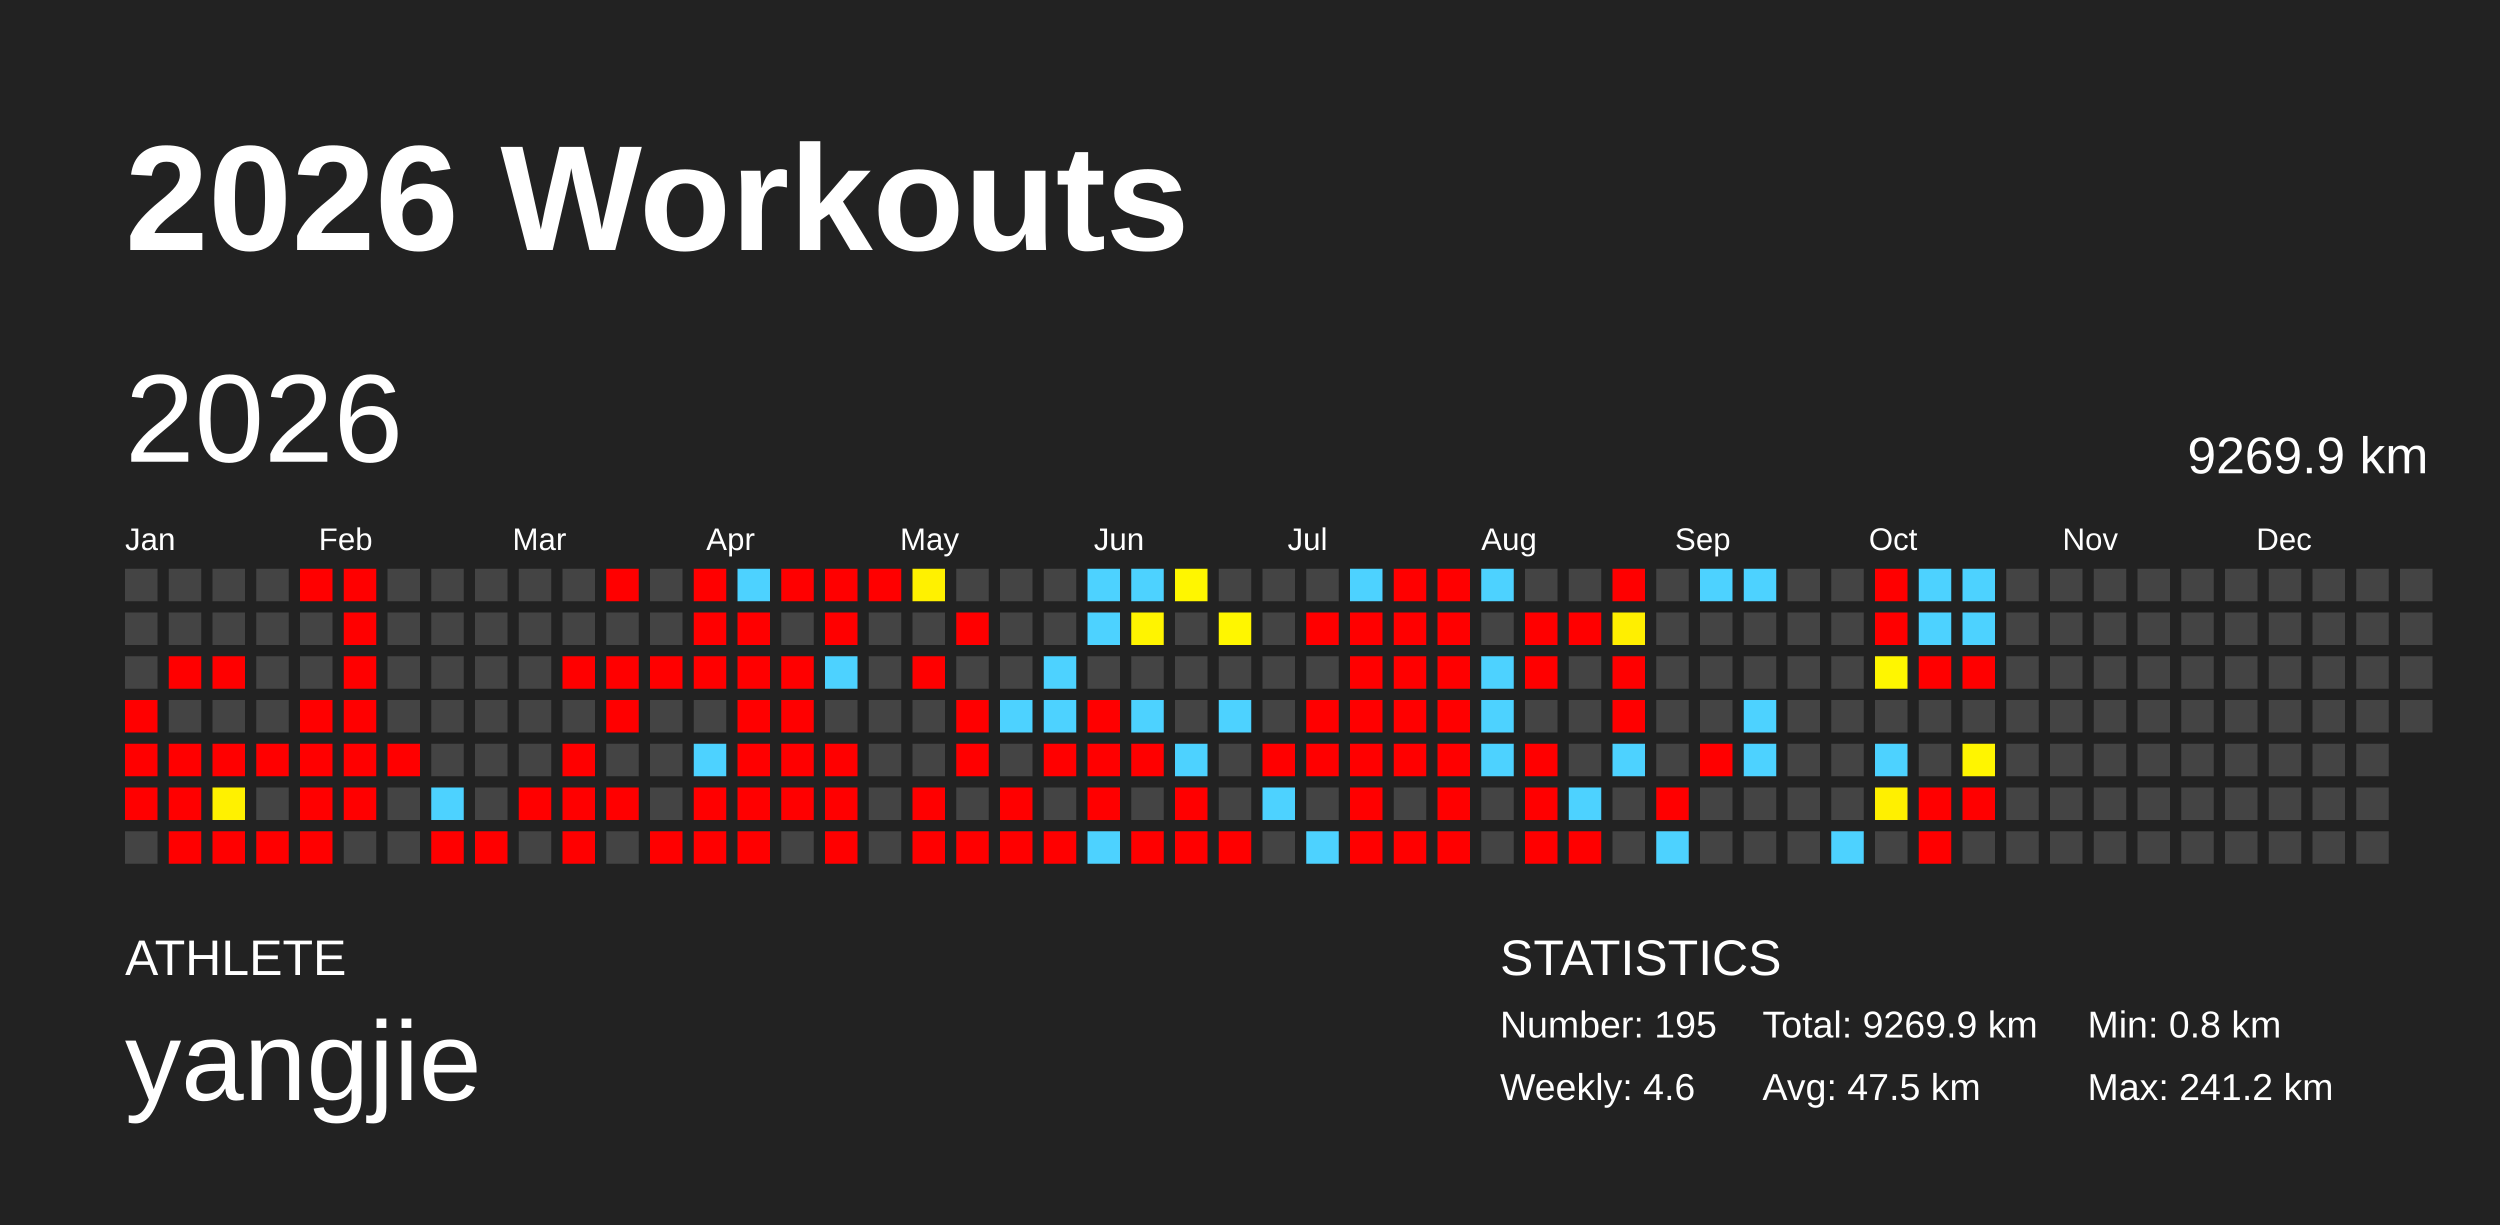
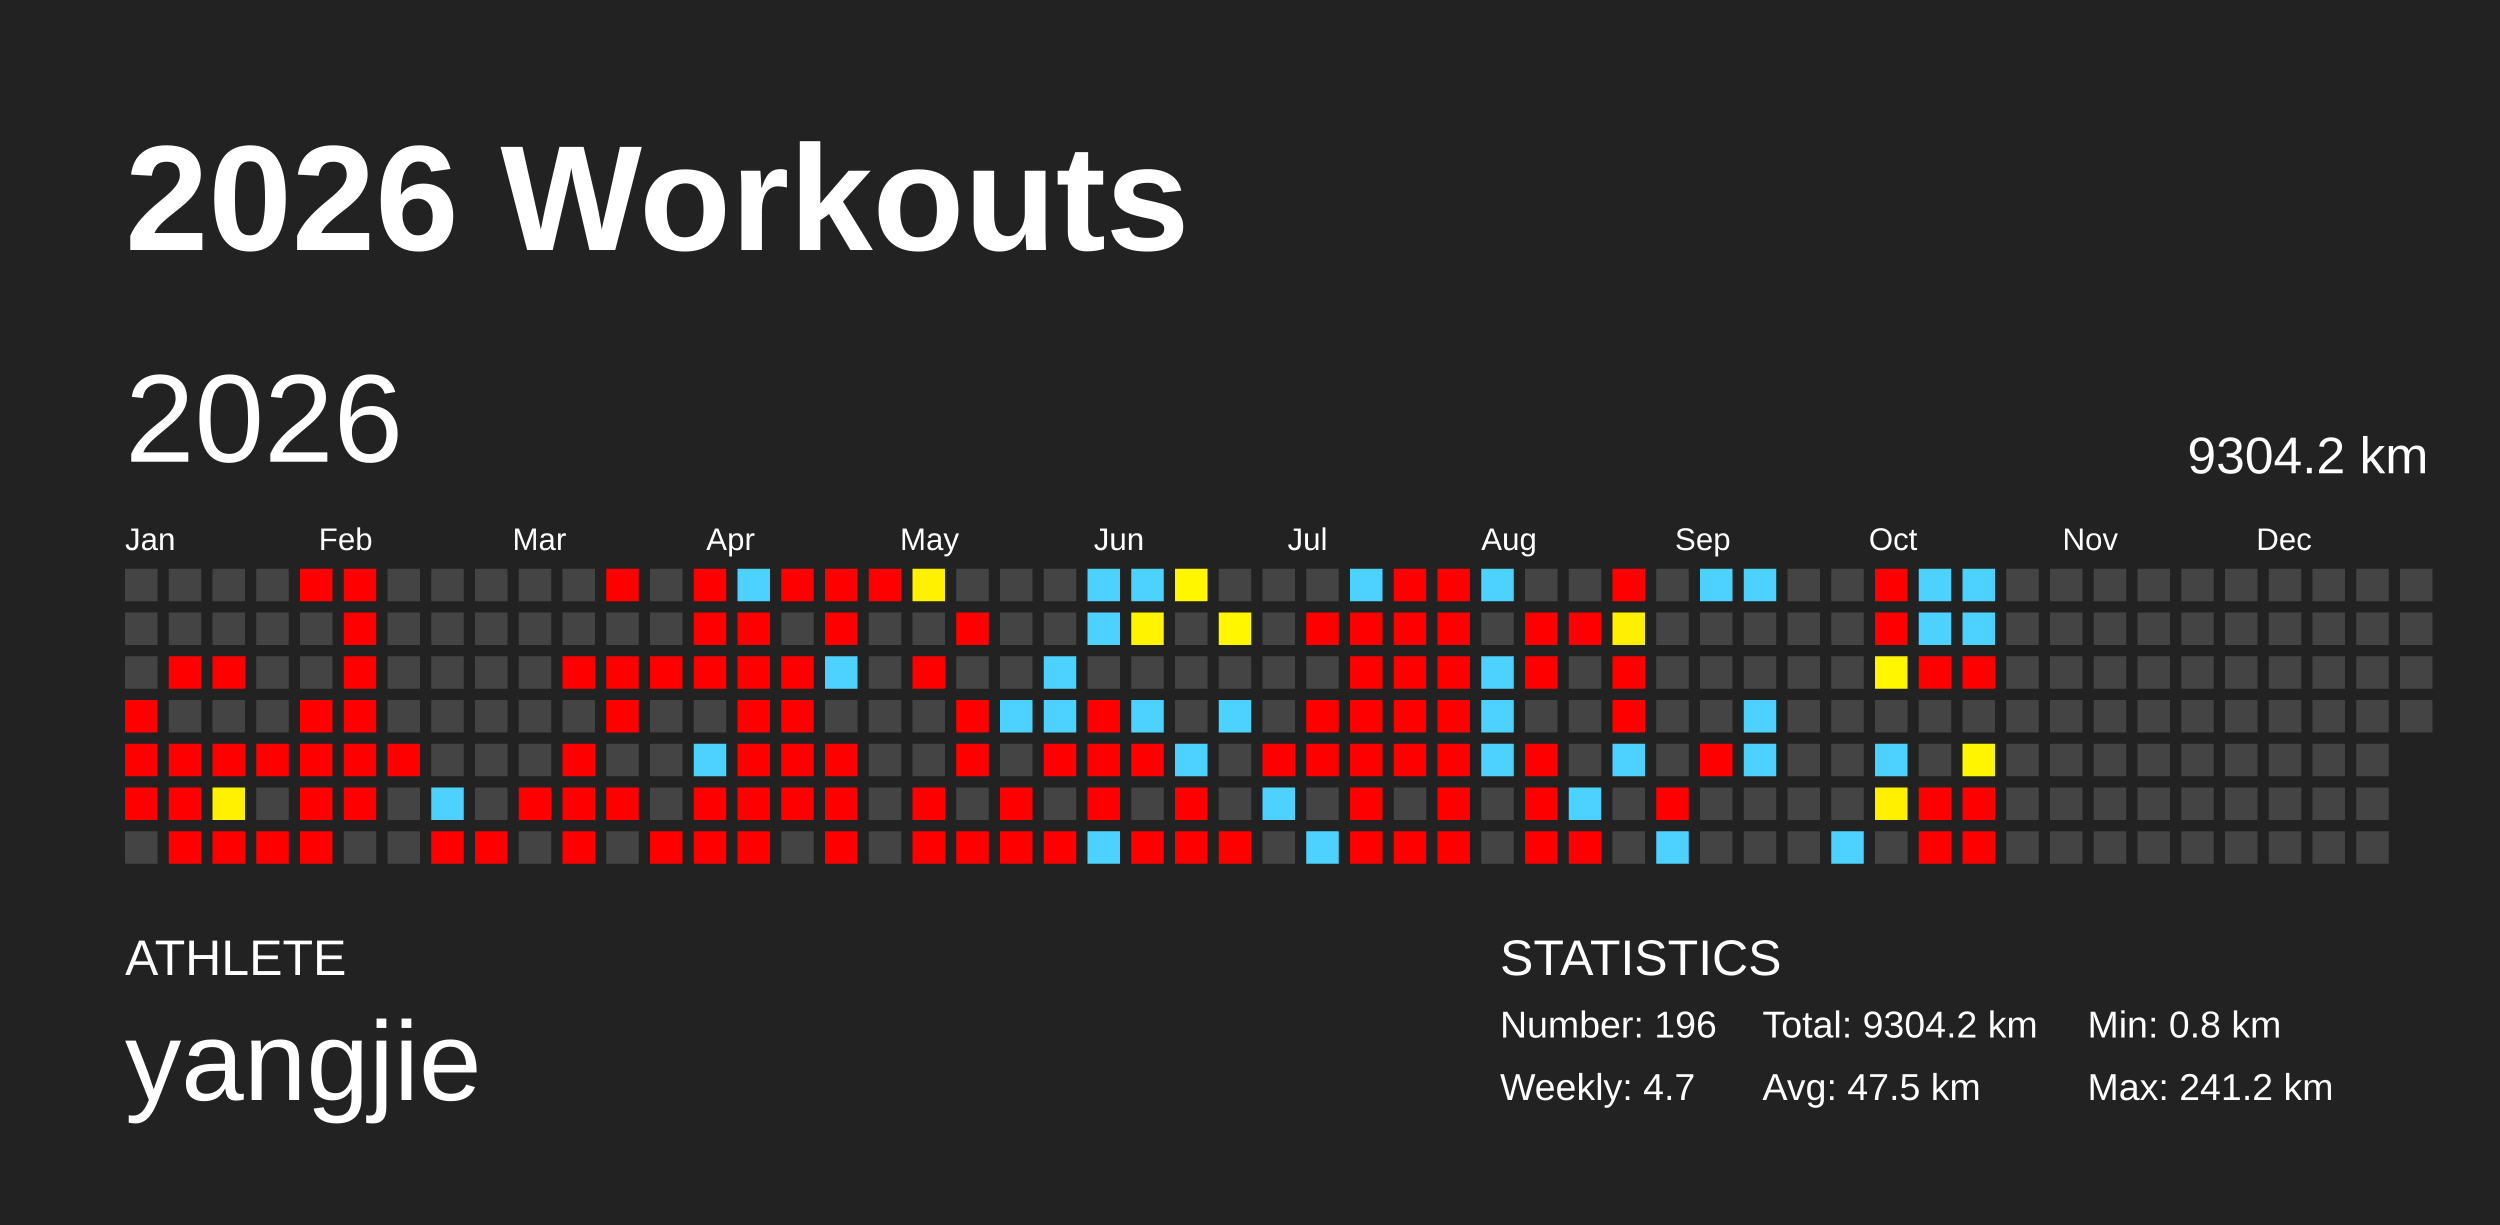
<svg xmlns="http://www.w3.org/2000/svg" baseProfile="full" height="98mm" version="1.1" viewBox="0,0,200,98" width="200mm">
  <defs />
  <rect fill="#222222" height="98" width="200" x="0" y="0" />
  <text fill="#FFFFFF" style="font-size:12px; font-family:Arial; font-weight:bold;" x="10" y="20">2026 Workouts</text>
  <text fill="#FFFFFF" style="font-size:4px; font-family:Arial" x="10" y="78">ATHLETE</text>
  <text fill="#FFFFFF" style="font-size:9px; font-family:Arial" x="10" y="88">yangjie</text>
  <text fill="#FFFFFF" style="font-size:4px; font-family:Arial" x="120" y="78">STATISTICS</text>
-   <text fill="#FFFFFF" style="font-size:3px; font-family:Arial" x="120" y="83">Number: 195</text>
-   <text fill="#FFFFFF" style="font-size:3px; font-family:Arial" x="120" y="88">Weekly: 4.6</text>
-   <text fill="#FFFFFF" style="font-size:3px; font-family:Arial" x="141" y="83">Total: 9269.9 km</text>
+   <text fill="#FFFFFF" style="font-size:3px; font-family:Arial" x="120" y="83">Number: 196</text>
+   <text fill="#FFFFFF" style="font-size:3px; font-family:Arial" x="120" y="88">Weekly: 4.7</text>
+   <text fill="#FFFFFF" style="font-size:3px; font-family:Arial" x="141" y="83">Total: 9304.2 km</text>
  <text fill="#FFFFFF" style="font-size:3px; font-family:Arial" x="141" y="88">Avg: 47.5 km</text>
  <text fill="#FFFFFF" style="font-size:3px; font-family:Arial" x="167" y="83">Min: 0.8 km</text>
  <text fill="#FFFFFF" style="font-size:3px; font-family:Arial" x="167" y="88">Max: 241.2 km</text>
  <text dominant-baseline="hanging" fill="#FFFFFF" style="font-size:10.0px; font-family:Arial;" x="10" y="30">2026</text>
-   <text dominant-baseline="hanging" fill="#FFFFFF" style="font-size:4.125px; font-family:Arial;" x="175" y="35">9269.9 km</text>
+   <text dominant-baseline="hanging" fill="#FFFFFF" style="font-size:4.125px; font-family:Arial;" x="175" y="35">9304.2 km</text>
  <text fill="#FFFFFF" style="font-size:2.5px; font-family:Arial" x="10.0" y="44">Jan</text>
  <text fill="#FFFFFF" style="font-size:2.5px; font-family:Arial" x="25.5" y="44">Feb</text>
  <text fill="#FFFFFF" style="font-size:2.5px; font-family:Arial" x="41.0" y="44">Mar</text>
  <text fill="#FFFFFF" style="font-size:2.5px; font-family:Arial" x="56.5" y="44">Apr</text>
  <text fill="#FFFFFF" style="font-size:2.5px; font-family:Arial" x="72.0" y="44">May</text>
  <text fill="#FFFFFF" style="font-size:2.5px; font-family:Arial" x="87.5" y="44">Jun</text>
  <text fill="#FFFFFF" style="font-size:2.5px; font-family:Arial" x="103.0" y="44">Jul</text>
  <text fill="#FFFFFF" style="font-size:2.5px; font-family:Arial" x="118.5" y="44">Aug</text>
  <text fill="#FFFFFF" style="font-size:2.5px; font-family:Arial" x="134.0" y="44">Sep</text>
  <text fill="#FFFFFF" style="font-size:2.5px; font-family:Arial" x="149.5" y="44">Oct</text>
  <text fill="#FFFFFF" style="font-size:2.5px; font-family:Arial" x="165.0" y="44">Nov</text>
  <text fill="#FFFFFF" style="font-size:2.5px; font-family:Arial" x="180.5" y="44">Dec</text>
  <rect fill="#444444" height="2.6" width="2.6" x="10.0" y="45.5" />
  <rect fill="#444444" height="2.6" width="2.6" x="10.0" y="49.0" />
  <rect fill="#444444" height="2.6" width="2.6" x="10.0" y="52.5" />
  <rect fill="red" height="2.6" width="2.6" x="10.0" y="56.0" />
  <rect fill="red" height="2.6" width="2.6" x="10.0" y="59.5" />
  <rect fill="red" height="2.6" width="2.6" x="10.0" y="63.0" />
  <rect fill="#444444" height="2.6" width="2.6" x="10.0" y="66.5" />
  <rect fill="#444444" height="2.6" width="2.6" x="13.5" y="45.5" />
  <rect fill="#444444" height="2.6" width="2.6" x="13.5" y="49.0" />
  <rect fill="red" height="2.6" width="2.6" x="13.5" y="52.5" />
  <rect fill="#444444" height="2.6" width="2.6" x="13.5" y="56.0" />
  <rect fill="red" height="2.6" width="2.6" x="13.5" y="59.5" />
  <rect fill="red" height="2.6" width="2.6" x="13.5" y="63.0" />
  <rect fill="red" height="2.6" width="2.6" x="13.5" y="66.5" />
  <rect fill="#444444" height="2.6" width="2.6" x="17.0" y="45.5" />
  <rect fill="#444444" height="2.6" width="2.6" x="17.0" y="49.0" />
  <rect fill="red" height="2.6" width="2.6" x="17.0" y="52.5" />
  <rect fill="#444444" height="2.6" width="2.6" x="17.0" y="56.0" />
  <rect fill="red" height="2.6" width="2.6" x="17.0" y="59.5" />
  <rect fill="#fff100" height="2.6" width="2.6" x="17.0" y="63.0" />
  <rect fill="red" height="2.6" width="2.6" x="17.0" y="66.5" />
  <rect fill="#444444" height="2.6" width="2.6" x="20.5" y="45.5" />
  <rect fill="#444444" height="2.6" width="2.6" x="20.5" y="49.0" />
  <rect fill="#444444" height="2.6" width="2.6" x="20.5" y="52.5" />
  <rect fill="#444444" height="2.6" width="2.6" x="20.5" y="56.0" />
  <rect fill="red" height="2.6" width="2.6" x="20.5" y="59.5" />
  <rect fill="#444444" height="2.6" width="2.6" x="20.5" y="63.0" />
  <rect fill="red" height="2.6" width="2.6" x="20.5" y="66.5" />
  <rect fill="red" height="2.6" width="2.6" x="24.0" y="45.5" />
  <rect fill="#444444" height="2.6" width="2.6" x="24.0" y="49.0" />
  <rect fill="#444444" height="2.6" width="2.6" x="24.0" y="52.5" />
  <rect fill="red" height="2.6" width="2.6" x="24.0" y="56.0" />
  <rect fill="red" height="2.6" width="2.6" x="24.0" y="59.5" />
  <rect fill="red" height="2.6" width="2.6" x="24.0" y="63.0" />
  <rect fill="red" height="2.6" width="2.6" x="24.0" y="66.5" />
  <rect fill="red" height="2.6" width="2.6" x="27.5" y="45.5" />
  <rect fill="red" height="2.6" width="2.6" x="27.5" y="49.0" />
  <rect fill="red" height="2.6" width="2.6" x="27.5" y="52.5" />
  <rect fill="red" height="2.6" width="2.6" x="27.5" y="56.0" />
  <rect fill="red" height="2.6" width="2.6" x="27.5" y="59.5" />
  <rect fill="red" height="2.6" width="2.6" x="27.5" y="63.0" />
  <rect fill="#444444" height="2.6" width="2.6" x="27.5" y="66.5" />
  <rect fill="#444444" height="2.6" width="2.6" x="31.0" y="45.5" />
  <rect fill="#444444" height="2.6" width="2.6" x="31.0" y="49.0" />
  <rect fill="#444444" height="2.6" width="2.6" x="31.0" y="52.5" />
  <rect fill="#444444" height="2.6" width="2.6" x="31.0" y="56.0" />
  <rect fill="red" height="2.6" width="2.6" x="31.0" y="59.5" />
  <rect fill="#444444" height="2.6" width="2.6" x="31.0" y="63.0" />
  <rect fill="#444444" height="2.6" width="2.6" x="31.0" y="66.5" />
  <rect fill="#444444" height="2.6" width="2.6" x="34.5" y="45.5" />
  <rect fill="#444444" height="2.6" width="2.6" x="34.5" y="49.0" />
  <rect fill="#444444" height="2.6" width="2.6" x="34.5" y="52.5" />
  <rect fill="#444444" height="2.6" width="2.6" x="34.5" y="56.0" />
  <rect fill="#444444" height="2.6" width="2.6" x="34.5" y="59.5" />
  <rect fill="#4dd2ff" height="2.6" width="2.6" x="34.5" y="63.0" />
  <rect fill="red" height="2.6" width="2.6" x="34.5" y="66.5" />
  <rect fill="#444444" height="2.6" width="2.6" x="38.0" y="45.5" />
  <rect fill="#444444" height="2.6" width="2.6" x="38.0" y="49.0" />
  <rect fill="#444444" height="2.6" width="2.6" x="38.0" y="52.5" />
  <rect fill="#444444" height="2.6" width="2.6" x="38.0" y="56.0" />
  <rect fill="#444444" height="2.6" width="2.6" x="38.0" y="59.5" />
  <rect fill="#444444" height="2.6" width="2.6" x="38.0" y="63.0" />
  <rect fill="red" height="2.6" width="2.6" x="38.0" y="66.5" />
  <rect fill="#444444" height="2.6" width="2.6" x="41.5" y="45.5" />
  <rect fill="#444444" height="2.6" width="2.6" x="41.5" y="49.0" />
  <rect fill="#444444" height="2.6" width="2.6" x="41.5" y="52.5" />
  <rect fill="#444444" height="2.6" width="2.6" x="41.5" y="56.0" />
  <rect fill="#444444" height="2.6" width="2.6" x="41.5" y="59.5" />
  <rect fill="red" height="2.6" width="2.6" x="41.5" y="63.0" />
  <rect fill="#444444" height="2.6" width="2.6" x="41.5" y="66.5" />
  <rect fill="#444444" height="2.6" width="2.6" x="45.0" y="45.5" />
  <rect fill="#444444" height="2.6" width="2.6" x="45.0" y="49.0" />
  <rect fill="red" height="2.6" width="2.6" x="45.0" y="52.5" />
  <rect fill="#444444" height="2.6" width="2.6" x="45.0" y="56.0" />
  <rect fill="red" height="2.6" width="2.6" x="45.0" y="59.5" />
  <rect fill="red" height="2.6" width="2.6" x="45.0" y="63.0" />
  <rect fill="red" height="2.6" width="2.6" x="45.0" y="66.5" />
  <rect fill="red" height="2.6" width="2.6" x="48.5" y="45.5" />
  <rect fill="#444444" height="2.6" width="2.6" x="48.5" y="49.0" />
  <rect fill="red" height="2.6" width="2.6" x="48.5" y="52.5" />
  <rect fill="red" height="2.6" width="2.6" x="48.5" y="56.0" />
  <rect fill="#444444" height="2.6" width="2.6" x="48.5" y="59.5" />
  <rect fill="red" height="2.6" width="2.6" x="48.5" y="63.0" />
  <rect fill="#444444" height="2.6" width="2.6" x="48.5" y="66.5" />
  <rect fill="#444444" height="2.6" width="2.6" x="52.0" y="45.5" />
  <rect fill="#444444" height="2.6" width="2.6" x="52.0" y="49.0" />
  <rect fill="red" height="2.6" width="2.6" x="52.0" y="52.5" />
  <rect fill="#444444" height="2.6" width="2.6" x="52.0" y="56.0" />
  <rect fill="#444444" height="2.6" width="2.6" x="52.0" y="59.5" />
  <rect fill="#444444" height="2.6" width="2.6" x="52.0" y="63.0" />
  <rect fill="red" height="2.6" width="2.6" x="52.0" y="66.5" />
  <rect fill="red" height="2.6" width="2.6" x="55.5" y="45.5" />
  <rect fill="red" height="2.6" width="2.6" x="55.5" y="49.0" />
  <rect fill="red" height="2.6" width="2.6" x="55.5" y="52.5" />
  <rect fill="#444444" height="2.6" width="2.6" x="55.5" y="56.0" />
  <rect fill="#4dd2ff" height="2.6" width="2.6" x="55.5" y="59.5" />
  <rect fill="red" height="2.6" width="2.6" x="55.5" y="63.0" />
  <rect fill="red" height="2.6" width="2.6" x="55.5" y="66.5" />
  <rect fill="#4dd2ff" height="2.6" width="2.6" x="59.0" y="45.5" />
  <rect fill="red" height="2.6" width="2.6" x="59.0" y="49.0" />
  <rect fill="red" height="2.6" width="2.6" x="59.0" y="52.5" />
  <rect fill="red" height="2.6" width="2.6" x="59.0" y="56.0" />
  <rect fill="red" height="2.6" width="2.6" x="59.0" y="59.5" />
  <rect fill="red" height="2.6" width="2.6" x="59.0" y="63.0" />
  <rect fill="red" height="2.6" width="2.6" x="59.0" y="66.5" />
  <rect fill="red" height="2.6" width="2.6" x="62.5" y="45.5" />
  <rect fill="#444444" height="2.6" width="2.6" x="62.5" y="49.0" />
  <rect fill="red" height="2.6" width="2.6" x="62.5" y="52.5" />
  <rect fill="red" height="2.6" width="2.6" x="62.5" y="56.0" />
  <rect fill="red" height="2.6" width="2.6" x="62.5" y="59.5" />
  <rect fill="red" height="2.6" width="2.6" x="62.5" y="63.0" />
  <rect fill="#444444" height="2.6" width="2.6" x="62.5" y="66.5" />
  <rect fill="red" height="2.6" width="2.6" x="66.0" y="45.5" />
  <rect fill="red" height="2.6" width="2.6" x="66.0" y="49.0" />
  <rect fill="#4dd2ff" height="2.6" width="2.6" x="66.0" y="52.5" />
  <rect fill="#444444" height="2.6" width="2.6" x="66.0" y="56.0" />
  <rect fill="red" height="2.6" width="2.6" x="66.0" y="59.5" />
  <rect fill="red" height="2.6" width="2.6" x="66.0" y="63.0" />
  <rect fill="red" height="2.6" width="2.6" x="66.0" y="66.5" />
  <rect fill="red" height="2.6" width="2.6" x="69.5" y="45.5" />
  <rect fill="#444444" height="2.6" width="2.6" x="69.5" y="49.0" />
  <rect fill="#444444" height="2.6" width="2.6" x="69.5" y="52.5" />
  <rect fill="#444444" height="2.6" width="2.6" x="69.5" y="56.0" />
  <rect fill="#444444" height="2.6" width="2.6" x="69.5" y="59.5" />
  <rect fill="#444444" height="2.6" width="2.6" x="69.5" y="63.0" />
  <rect fill="#444444" height="2.6" width="2.6" x="69.5" y="66.5" />
  <rect fill="#fff100" height="2.6" width="2.6" x="73.0" y="45.5" />
  <rect fill="#444444" height="2.6" width="2.6" x="73.0" y="49.0" />
  <rect fill="red" height="2.6" width="2.6" x="73.0" y="52.5" />
  <rect fill="#444444" height="2.6" width="2.6" x="73.0" y="56.0" />
  <rect fill="#444444" height="2.6" width="2.6" x="73.0" y="59.5" />
  <rect fill="red" height="2.6" width="2.6" x="73.0" y="63.0" />
  <rect fill="red" height="2.6" width="2.6" x="73.0" y="66.5" />
  <rect fill="#444444" height="2.6" width="2.6" x="76.5" y="45.5" />
  <rect fill="red" height="2.6" width="2.6" x="76.5" y="49.0" />
  <rect fill="#444444" height="2.6" width="2.6" x="76.5" y="52.5" />
  <rect fill="red" height="2.6" width="2.6" x="76.5" y="56.0" />
  <rect fill="red" height="2.6" width="2.6" x="76.5" y="59.5" />
  <rect fill="#444444" height="2.6" width="2.6" x="76.5" y="63.0" />
  <rect fill="red" height="2.6" width="2.6" x="76.5" y="66.5" />
  <rect fill="#444444" height="2.6" width="2.6" x="80.0" y="45.5" />
  <rect fill="#444444" height="2.6" width="2.6" x="80.0" y="49.0" />
  <rect fill="#444444" height="2.6" width="2.6" x="80.0" y="52.5" />
  <rect fill="#4dd2ff" height="2.6" width="2.6" x="80.0" y="56.0" />
  <rect fill="#444444" height="2.6" width="2.6" x="80.0" y="59.5" />
  <rect fill="red" height="2.6" width="2.6" x="80.0" y="63.0" />
  <rect fill="red" height="2.6" width="2.6" x="80.0" y="66.5" />
  <rect fill="#444444" height="2.6" width="2.6" x="83.5" y="45.5" />
  <rect fill="#444444" height="2.6" width="2.6" x="83.5" y="49.0" />
  <rect fill="#4dd2ff" height="2.6" width="2.6" x="83.5" y="52.5" />
  <rect fill="#4dd2ff" height="2.6" width="2.6" x="83.5" y="56.0" />
  <rect fill="red" height="2.6" width="2.6" x="83.5" y="59.5" />
  <rect fill="#444444" height="2.6" width="2.6" x="83.5" y="63.0" />
  <rect fill="red" height="2.6" width="2.6" x="83.5" y="66.5" />
  <rect fill="#4dd2ff" height="2.6" width="2.6" x="87.0" y="45.5" />
  <rect fill="#4dd2ff" height="2.6" width="2.6" x="87.0" y="49.0" />
  <rect fill="#444444" height="2.6" width="2.6" x="87.0" y="52.5" />
  <rect fill="red" height="2.6" width="2.6" x="87.0" y="56.0" />
  <rect fill="red" height="2.6" width="2.6" x="87.0" y="59.5" />
  <rect fill="red" height="2.6" width="2.6" x="87.0" y="63.0" />
  <rect fill="#4dd2ff" height="2.6" width="2.6" x="87.0" y="66.5" />
  <rect fill="#4dd2ff" height="2.6" width="2.6" x="90.5" y="45.5" />
  <rect fill="#fff400" height="2.6" width="2.6" x="90.5" y="49.0" />
  <rect fill="#444444" height="2.6" width="2.6" x="90.5" y="52.5" />
  <rect fill="#4dd2ff" height="2.6" width="2.6" x="90.5" y="56.0" />
  <rect fill="red" height="2.6" width="2.6" x="90.5" y="59.5" />
  <rect fill="#444444" height="2.6" width="2.6" x="90.5" y="63.0" />
  <rect fill="red" height="2.6" width="2.6" x="90.5" y="66.5" />
  <rect fill="#fff600" height="2.6" width="2.6" x="94.0" y="45.5" />
  <rect fill="#444444" height="2.6" width="2.6" x="94.0" y="49.0" />
  <rect fill="#444444" height="2.6" width="2.6" x="94.0" y="52.5" />
  <rect fill="#444444" height="2.6" width="2.6" x="94.0" y="56.0" />
  <rect fill="#4dd2ff" height="2.6" width="2.6" x="94.0" y="59.5" />
  <rect fill="red" height="2.6" width="2.6" x="94.0" y="63.0" />
  <rect fill="red" height="2.6" width="2.6" x="94.0" y="66.5" />
  <rect fill="#444444" height="2.6" width="2.6" x="97.5" y="45.5" />
  <rect fill="#fff600" height="2.6" width="2.6" x="97.5" y="49.0" />
  <rect fill="#444444" height="2.6" width="2.6" x="97.5" y="52.5" />
  <rect fill="#4dd2ff" height="2.6" width="2.6" x="97.5" y="56.0" />
  <rect fill="#444444" height="2.6" width="2.6" x="97.5" y="59.5" />
  <rect fill="#444444" height="2.6" width="2.6" x="97.5" y="63.0" />
  <rect fill="red" height="2.6" width="2.6" x="97.5" y="66.5" />
  <rect fill="#444444" height="2.6" width="2.6" x="101.0" y="45.5" />
  <rect fill="#444444" height="2.6" width="2.6" x="101.0" y="49.0" />
  <rect fill="#444444" height="2.6" width="2.6" x="101.0" y="52.5" />
  <rect fill="#444444" height="2.6" width="2.6" x="101.0" y="56.0" />
  <rect fill="red" height="2.6" width="2.6" x="101.0" y="59.5" />
  <rect fill="#4dd2ff" height="2.6" width="2.6" x="101.0" y="63.0" />
  <rect fill="#444444" height="2.6" width="2.6" x="101.0" y="66.5" />
  <rect fill="#444444" height="2.6" width="2.6" x="104.5" y="45.5" />
  <rect fill="red" height="2.6" width="2.6" x="104.5" y="49.0" />
  <rect fill="#444444" height="2.6" width="2.6" x="104.5" y="52.5" />
  <rect fill="red" height="2.6" width="2.6" x="104.5" y="56.0" />
  <rect fill="red" height="2.6" width="2.6" x="104.5" y="59.5" />
  <rect fill="#444444" height="2.6" width="2.6" x="104.5" y="63.0" />
  <rect fill="#4dd2ff" height="2.6" width="2.6" x="104.5" y="66.5" />
  <rect fill="#4dd2ff" height="2.6" width="2.6" x="108.0" y="45.5" />
  <rect fill="red" height="2.6" width="2.6" x="108.0" y="49.0" />
  <rect fill="red" height="2.6" width="2.6" x="108.0" y="52.5" />
  <rect fill="red" height="2.6" width="2.6" x="108.0" y="56.0" />
  <rect fill="red" height="2.6" width="2.6" x="108.0" y="59.5" />
  <rect fill="red" height="2.6" width="2.6" x="108.0" y="63.0" />
  <rect fill="red" height="2.6" width="2.6" x="108.0" y="66.5" />
  <rect fill="red" height="2.6" width="2.6" x="111.5" y="45.5" />
  <rect fill="red" height="2.6" width="2.6" x="111.5" y="49.0" />
  <rect fill="red" height="2.6" width="2.6" x="111.5" y="52.5" />
  <rect fill="red" height="2.6" width="2.6" x="111.5" y="56.0" />
  <rect fill="red" height="2.6" width="2.6" x="111.5" y="59.5" />
  <rect fill="#444444" height="2.6" width="2.6" x="111.5" y="63.0" />
  <rect fill="red" height="2.6" width="2.6" x="111.5" y="66.5" />
  <rect fill="red" height="2.6" width="2.6" x="115.0" y="45.5" />
  <rect fill="red" height="2.6" width="2.6" x="115.0" y="49.0" />
  <rect fill="red" height="2.6" width="2.6" x="115.0" y="52.5" />
  <rect fill="red" height="2.6" width="2.6" x="115.0" y="56.0" />
  <rect fill="red" height="2.6" width="2.6" x="115.0" y="59.5" />
  <rect fill="red" height="2.6" width="2.6" x="115.0" y="63.0" />
  <rect fill="red" height="2.6" width="2.6" x="115.0" y="66.5" />
  <rect fill="#4dd2ff" height="2.6" width="2.6" x="118.5" y="45.5" />
  <rect fill="#444444" height="2.6" width="2.6" x="118.5" y="49.0" />
  <rect fill="#4dd2ff" height="2.6" width="2.6" x="118.5" y="52.5" />
  <rect fill="#4dd2ff" height="2.6" width="2.6" x="118.5" y="56.0" />
  <rect fill="#4dd2ff" height="2.6" width="2.6" x="118.5" y="59.5" />
  <rect fill="#444444" height="2.6" width="2.6" x="118.5" y="63.0" />
  <rect fill="#444444" height="2.6" width="2.6" x="118.5" y="66.5" />
  <rect fill="#444444" height="2.6" width="2.6" x="122.0" y="45.5" />
  <rect fill="red" height="2.6" width="2.6" x="122.0" y="49.0" />
  <rect fill="red" height="2.6" width="2.6" x="122.0" y="52.5" />
  <rect fill="#444444" height="2.6" width="2.6" x="122.0" y="56.0" />
  <rect fill="red" height="2.6" width="2.6" x="122.0" y="59.5" />
  <rect fill="red" height="2.6" width="2.6" x="122.0" y="63.0" />
  <rect fill="red" height="2.6" width="2.6" x="122.0" y="66.5" />
  <rect fill="#444444" height="2.6" width="2.6" x="125.5" y="45.5" />
  <rect fill="red" height="2.6" width="2.6" x="125.5" y="49.0" />
  <rect fill="#444444" height="2.6" width="2.6" x="125.5" y="52.5" />
  <rect fill="#444444" height="2.6" width="2.6" x="125.5" y="56.0" />
  <rect fill="#444444" height="2.6" width="2.6" x="125.5" y="59.5" />
  <rect fill="#4dd2ff" height="2.6" width="2.6" x="125.5" y="63.0" />
  <rect fill="red" height="2.6" width="2.6" x="125.5" y="66.5" />
  <rect fill="red" height="2.6" width="2.6" x="129.0" y="45.5" />
  <rect fill="#ffef00" height="2.6" width="2.6" x="129.0" y="49.0" />
  <rect fill="red" height="2.6" width="2.6" x="129.0" y="52.5" />
  <rect fill="red" height="2.6" width="2.6" x="129.0" y="56.0" />
  <rect fill="#4dd2ff" height="2.6" width="2.6" x="129.0" y="59.5" />
  <rect fill="#444444" height="2.6" width="2.6" x="129.0" y="63.0" />
  <rect fill="#444444" height="2.6" width="2.6" x="129.0" y="66.5" />
  <rect fill="#444444" height="2.6" width="2.6" x="132.5" y="45.5" />
  <rect fill="#444444" height="2.6" width="2.6" x="132.5" y="49.0" />
  <rect fill="#444444" height="2.6" width="2.6" x="132.5" y="52.5" />
  <rect fill="#444444" height="2.6" width="2.6" x="132.5" y="56.0" />
  <rect fill="#444444" height="2.6" width="2.6" x="132.5" y="59.5" />
  <rect fill="red" height="2.6" width="2.6" x="132.5" y="63.0" />
  <rect fill="#4dd2ff" height="2.6" width="2.6" x="132.5" y="66.5" />
  <rect fill="#4dd2ff" height="2.6" width="2.6" x="136.0" y="45.5" />
  <rect fill="#444444" height="2.6" width="2.6" x="136.0" y="49.0" />
  <rect fill="#444444" height="2.6" width="2.6" x="136.0" y="52.5" />
  <rect fill="#444444" height="2.6" width="2.6" x="136.0" y="56.0" />
  <rect fill="red" height="2.6" width="2.6" x="136.0" y="59.5" />
  <rect fill="#444444" height="2.6" width="2.6" x="136.0" y="63.0" />
  <rect fill="#444444" height="2.6" width="2.6" x="136.0" y="66.5" />
  <rect fill="#4dd2ff" height="2.6" width="2.6" x="139.5" y="45.5" />
  <rect fill="#444444" height="2.6" width="2.6" x="139.5" y="49.0" />
  <rect fill="#444444" height="2.6" width="2.6" x="139.5" y="52.5" />
  <rect fill="#4dd2ff" height="2.6" width="2.6" x="139.5" y="56.0" />
  <rect fill="#4dd2ff" height="2.6" width="2.6" x="139.5" y="59.5" />
  <rect fill="#444444" height="2.6" width="2.6" x="139.5" y="63.0" />
  <rect fill="#444444" height="2.6" width="2.6" x="139.5" y="66.5" />
  <rect fill="#444444" height="2.6" width="2.6" x="143.0" y="45.5" />
  <rect fill="#444444" height="2.6" width="2.6" x="143.0" y="49.0" />
  <rect fill="#444444" height="2.6" width="2.6" x="143.0" y="52.5" />
  <rect fill="#444444" height="2.6" width="2.6" x="143.0" y="56.0" />
  <rect fill="#444444" height="2.6" width="2.6" x="143.0" y="59.5" />
  <rect fill="#444444" height="2.6" width="2.6" x="143.0" y="63.0" />
  <rect fill="#444444" height="2.6" width="2.6" x="143.0" y="66.5" />
  <rect fill="#444444" height="2.6" width="2.6" x="146.5" y="45.5" />
  <rect fill="#444444" height="2.6" width="2.6" x="146.5" y="49.0" />
  <rect fill="#444444" height="2.6" width="2.6" x="146.5" y="52.5" />
  <rect fill="#444444" height="2.6" width="2.6" x="146.5" y="56.0" />
  <rect fill="#444444" height="2.6" width="2.6" x="146.5" y="59.5" />
  <rect fill="#444444" height="2.6" width="2.6" x="146.5" y="63.0" />
  <rect fill="#4dd2ff" height="2.6" width="2.6" x="146.5" y="66.5" />
  <rect fill="red" height="2.6" width="2.6" x="150.0" y="45.5" />
  <rect fill="red" height="2.6" width="2.6" x="150.0" y="49.0" />
  <rect fill="#fff600" height="2.6" width="2.6" x="150.0" y="52.5" />
  <rect fill="#444444" height="2.6" width="2.6" x="150.0" y="56.0" />
  <rect fill="#4dd2ff" height="2.6" width="2.6" x="150.0" y="59.5" />
  <rect fill="#fff000" height="2.6" width="2.6" x="150.0" y="63.0" />
  <rect fill="#444444" height="2.6" width="2.6" x="150.0" y="66.5" />
  <rect fill="#4dd2ff" height="2.6" width="2.6" x="153.5" y="45.5" />
  <rect fill="#4dd2ff" height="2.6" width="2.6" x="153.5" y="49.0" />
  <rect fill="red" height="2.6" width="2.6" x="153.5" y="52.5" />
  <rect fill="#444444" height="2.6" width="2.6" x="153.5" y="56.0" />
  <rect fill="#444444" height="2.6" width="2.6" x="153.5" y="59.5" />
  <rect fill="red" height="2.6" width="2.6" x="153.5" y="63.0" />
  <rect fill="red" height="2.6" width="2.6" x="153.5" y="66.5" />
  <rect fill="#4dd2ff" height="2.6" width="2.6" x="157.0" y="45.5" />
  <rect fill="#4dd2ff" height="2.6" width="2.6" x="157.0" y="49.0" />
  <rect fill="red" height="2.6" width="2.6" x="157.0" y="52.5" />
  <rect fill="#444444" height="2.6" width="2.6" x="157.0" y="56.0" />
  <rect fill="#fff500" height="2.6" width="2.6" x="157.0" y="59.5" />
  <rect fill="red" height="2.6" width="2.6" x="157.0" y="63.0" />
-   <rect fill="#444444" height="2.6" width="2.6" x="157.0" y="66.5" />
+   <rect fill="red" height="2.6" width="2.6" x="157.0" y="66.5" />
  <rect fill="#444444" height="2.6" width="2.6" x="160.5" y="45.5" />
  <rect fill="#444444" height="2.6" width="2.6" x="160.5" y="49.0" />
  <rect fill="#444444" height="2.6" width="2.6" x="160.5" y="52.5" />
  <rect fill="#444444" height="2.6" width="2.6" x="160.5" y="56.0" />
  <rect fill="#444444" height="2.6" width="2.6" x="160.5" y="59.5" />
  <rect fill="#444444" height="2.6" width="2.6" x="160.5" y="63.0" />
  <rect fill="#444444" height="2.6" width="2.6" x="160.5" y="66.5" />
  <rect fill="#444444" height="2.6" width="2.6" x="164.0" y="45.5" />
  <rect fill="#444444" height="2.6" width="2.6" x="164.0" y="49.0" />
  <rect fill="#444444" height="2.6" width="2.6" x="164.0" y="52.5" />
  <rect fill="#444444" height="2.6" width="2.6" x="164.0" y="56.0" />
  <rect fill="#444444" height="2.6" width="2.6" x="164.0" y="59.5" />
  <rect fill="#444444" height="2.6" width="2.6" x="164.0" y="63.0" />
  <rect fill="#444444" height="2.6" width="2.6" x="164.0" y="66.5" />
  <rect fill="#444444" height="2.6" width="2.6" x="167.5" y="45.5" />
  <rect fill="#444444" height="2.6" width="2.6" x="167.5" y="49.0" />
  <rect fill="#444444" height="2.6" width="2.6" x="167.5" y="52.5" />
  <rect fill="#444444" height="2.6" width="2.6" x="167.5" y="56.0" />
  <rect fill="#444444" height="2.6" width="2.6" x="167.5" y="59.5" />
  <rect fill="#444444" height="2.6" width="2.6" x="167.5" y="63.0" />
  <rect fill="#444444" height="2.6" width="2.6" x="167.5" y="66.5" />
  <rect fill="#444444" height="2.6" width="2.6" x="171.0" y="45.5" />
  <rect fill="#444444" height="2.6" width="2.6" x="171.0" y="49.0" />
  <rect fill="#444444" height="2.6" width="2.6" x="171.0" y="52.5" />
  <rect fill="#444444" height="2.6" width="2.6" x="171.0" y="56.0" />
  <rect fill="#444444" height="2.6" width="2.6" x="171.0" y="59.5" />
  <rect fill="#444444" height="2.6" width="2.6" x="171.0" y="63.0" />
  <rect fill="#444444" height="2.6" width="2.6" x="171.0" y="66.5" />
  <rect fill="#444444" height="2.6" width="2.6" x="174.5" y="45.5" />
  <rect fill="#444444" height="2.6" width="2.6" x="174.5" y="49.0" />
  <rect fill="#444444" height="2.6" width="2.6" x="174.5" y="52.5" />
  <rect fill="#444444" height="2.6" width="2.6" x="174.5" y="56.0" />
  <rect fill="#444444" height="2.6" width="2.6" x="174.5" y="59.5" />
  <rect fill="#444444" height="2.6" width="2.6" x="174.5" y="63.0" />
  <rect fill="#444444" height="2.6" width="2.6" x="174.5" y="66.5" />
  <rect fill="#444444" height="2.6" width="2.6" x="178.0" y="45.5" />
  <rect fill="#444444" height="2.6" width="2.6" x="178.0" y="49.0" />
  <rect fill="#444444" height="2.6" width="2.6" x="178.0" y="52.5" />
  <rect fill="#444444" height="2.6" width="2.6" x="178.0" y="56.0" />
  <rect fill="#444444" height="2.6" width="2.6" x="178.0" y="59.5" />
  <rect fill="#444444" height="2.6" width="2.6" x="178.0" y="63.0" />
  <rect fill="#444444" height="2.6" width="2.6" x="178.0" y="66.5" />
  <rect fill="#444444" height="2.6" width="2.6" x="181.5" y="45.5" />
  <rect fill="#444444" height="2.6" width="2.6" x="181.5" y="49.0" />
  <rect fill="#444444" height="2.6" width="2.6" x="181.5" y="52.5" />
  <rect fill="#444444" height="2.6" width="2.6" x="181.5" y="56.0" />
  <rect fill="#444444" height="2.6" width="2.6" x="181.5" y="59.5" />
  <rect fill="#444444" height="2.6" width="2.6" x="181.5" y="63.0" />
  <rect fill="#444444" height="2.6" width="2.6" x="181.5" y="66.5" />
  <rect fill="#444444" height="2.6" width="2.6" x="185.0" y="45.5" />
  <rect fill="#444444" height="2.6" width="2.6" x="185.0" y="49.0" />
  <rect fill="#444444" height="2.6" width="2.6" x="185.0" y="52.5" />
  <rect fill="#444444" height="2.6" width="2.6" x="185.0" y="56.0" />
  <rect fill="#444444" height="2.6" width="2.6" x="185.0" y="59.5" />
  <rect fill="#444444" height="2.6" width="2.6" x="185.0" y="63.0" />
  <rect fill="#444444" height="2.6" width="2.6" x="185.0" y="66.5" />
  <rect fill="#444444" height="2.6" width="2.6" x="188.5" y="45.5" />
  <rect fill="#444444" height="2.6" width="2.6" x="188.5" y="49.0" />
  <rect fill="#444444" height="2.6" width="2.6" x="188.5" y="52.5" />
  <rect fill="#444444" height="2.6" width="2.6" x="188.5" y="56.0" />
  <rect fill="#444444" height="2.6" width="2.6" x="188.5" y="59.5" />
  <rect fill="#444444" height="2.6" width="2.6" x="188.5" y="63.0" />
  <rect fill="#444444" height="2.6" width="2.6" x="188.5" y="66.5" />
  <rect fill="#444444" height="2.6" width="2.6" x="192.0" y="45.5" />
  <rect fill="#444444" height="2.6" width="2.6" x="192.0" y="49.0" />
  <rect fill="#444444" height="2.6" width="2.6" x="192.0" y="52.5" />
  <rect fill="#444444" height="2.6" width="2.6" x="192.0" y="56.0" />
</svg>
